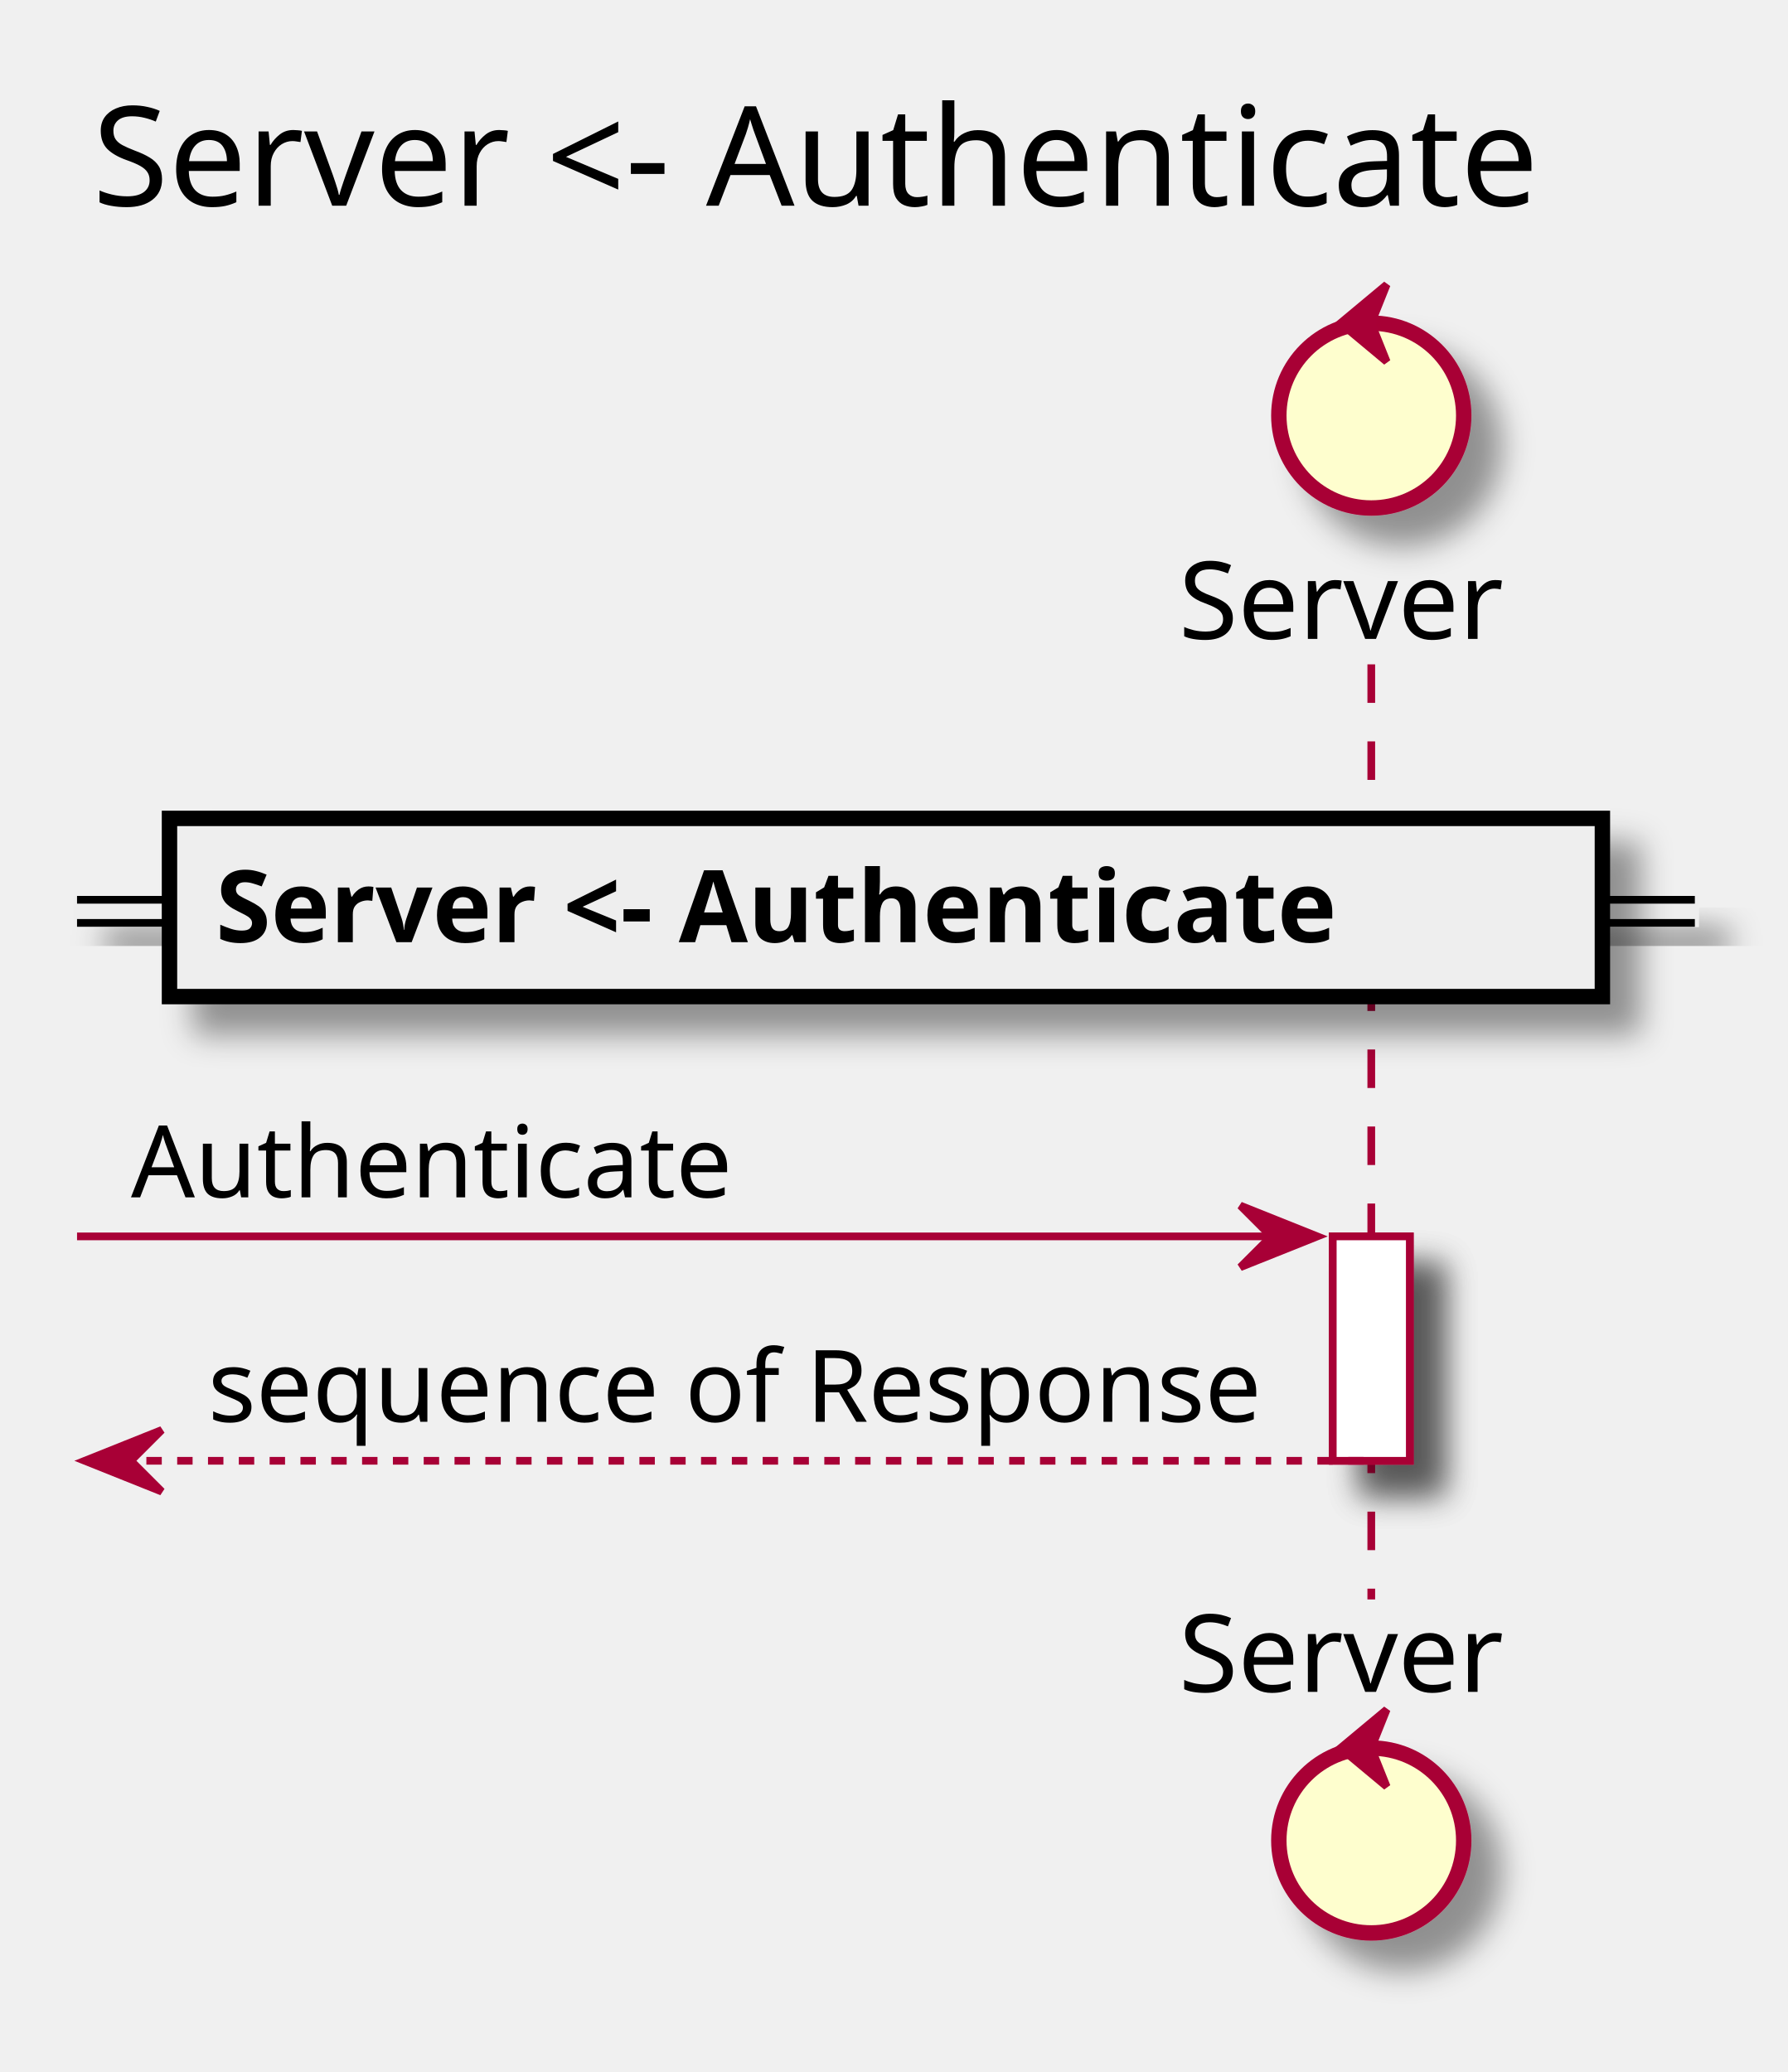
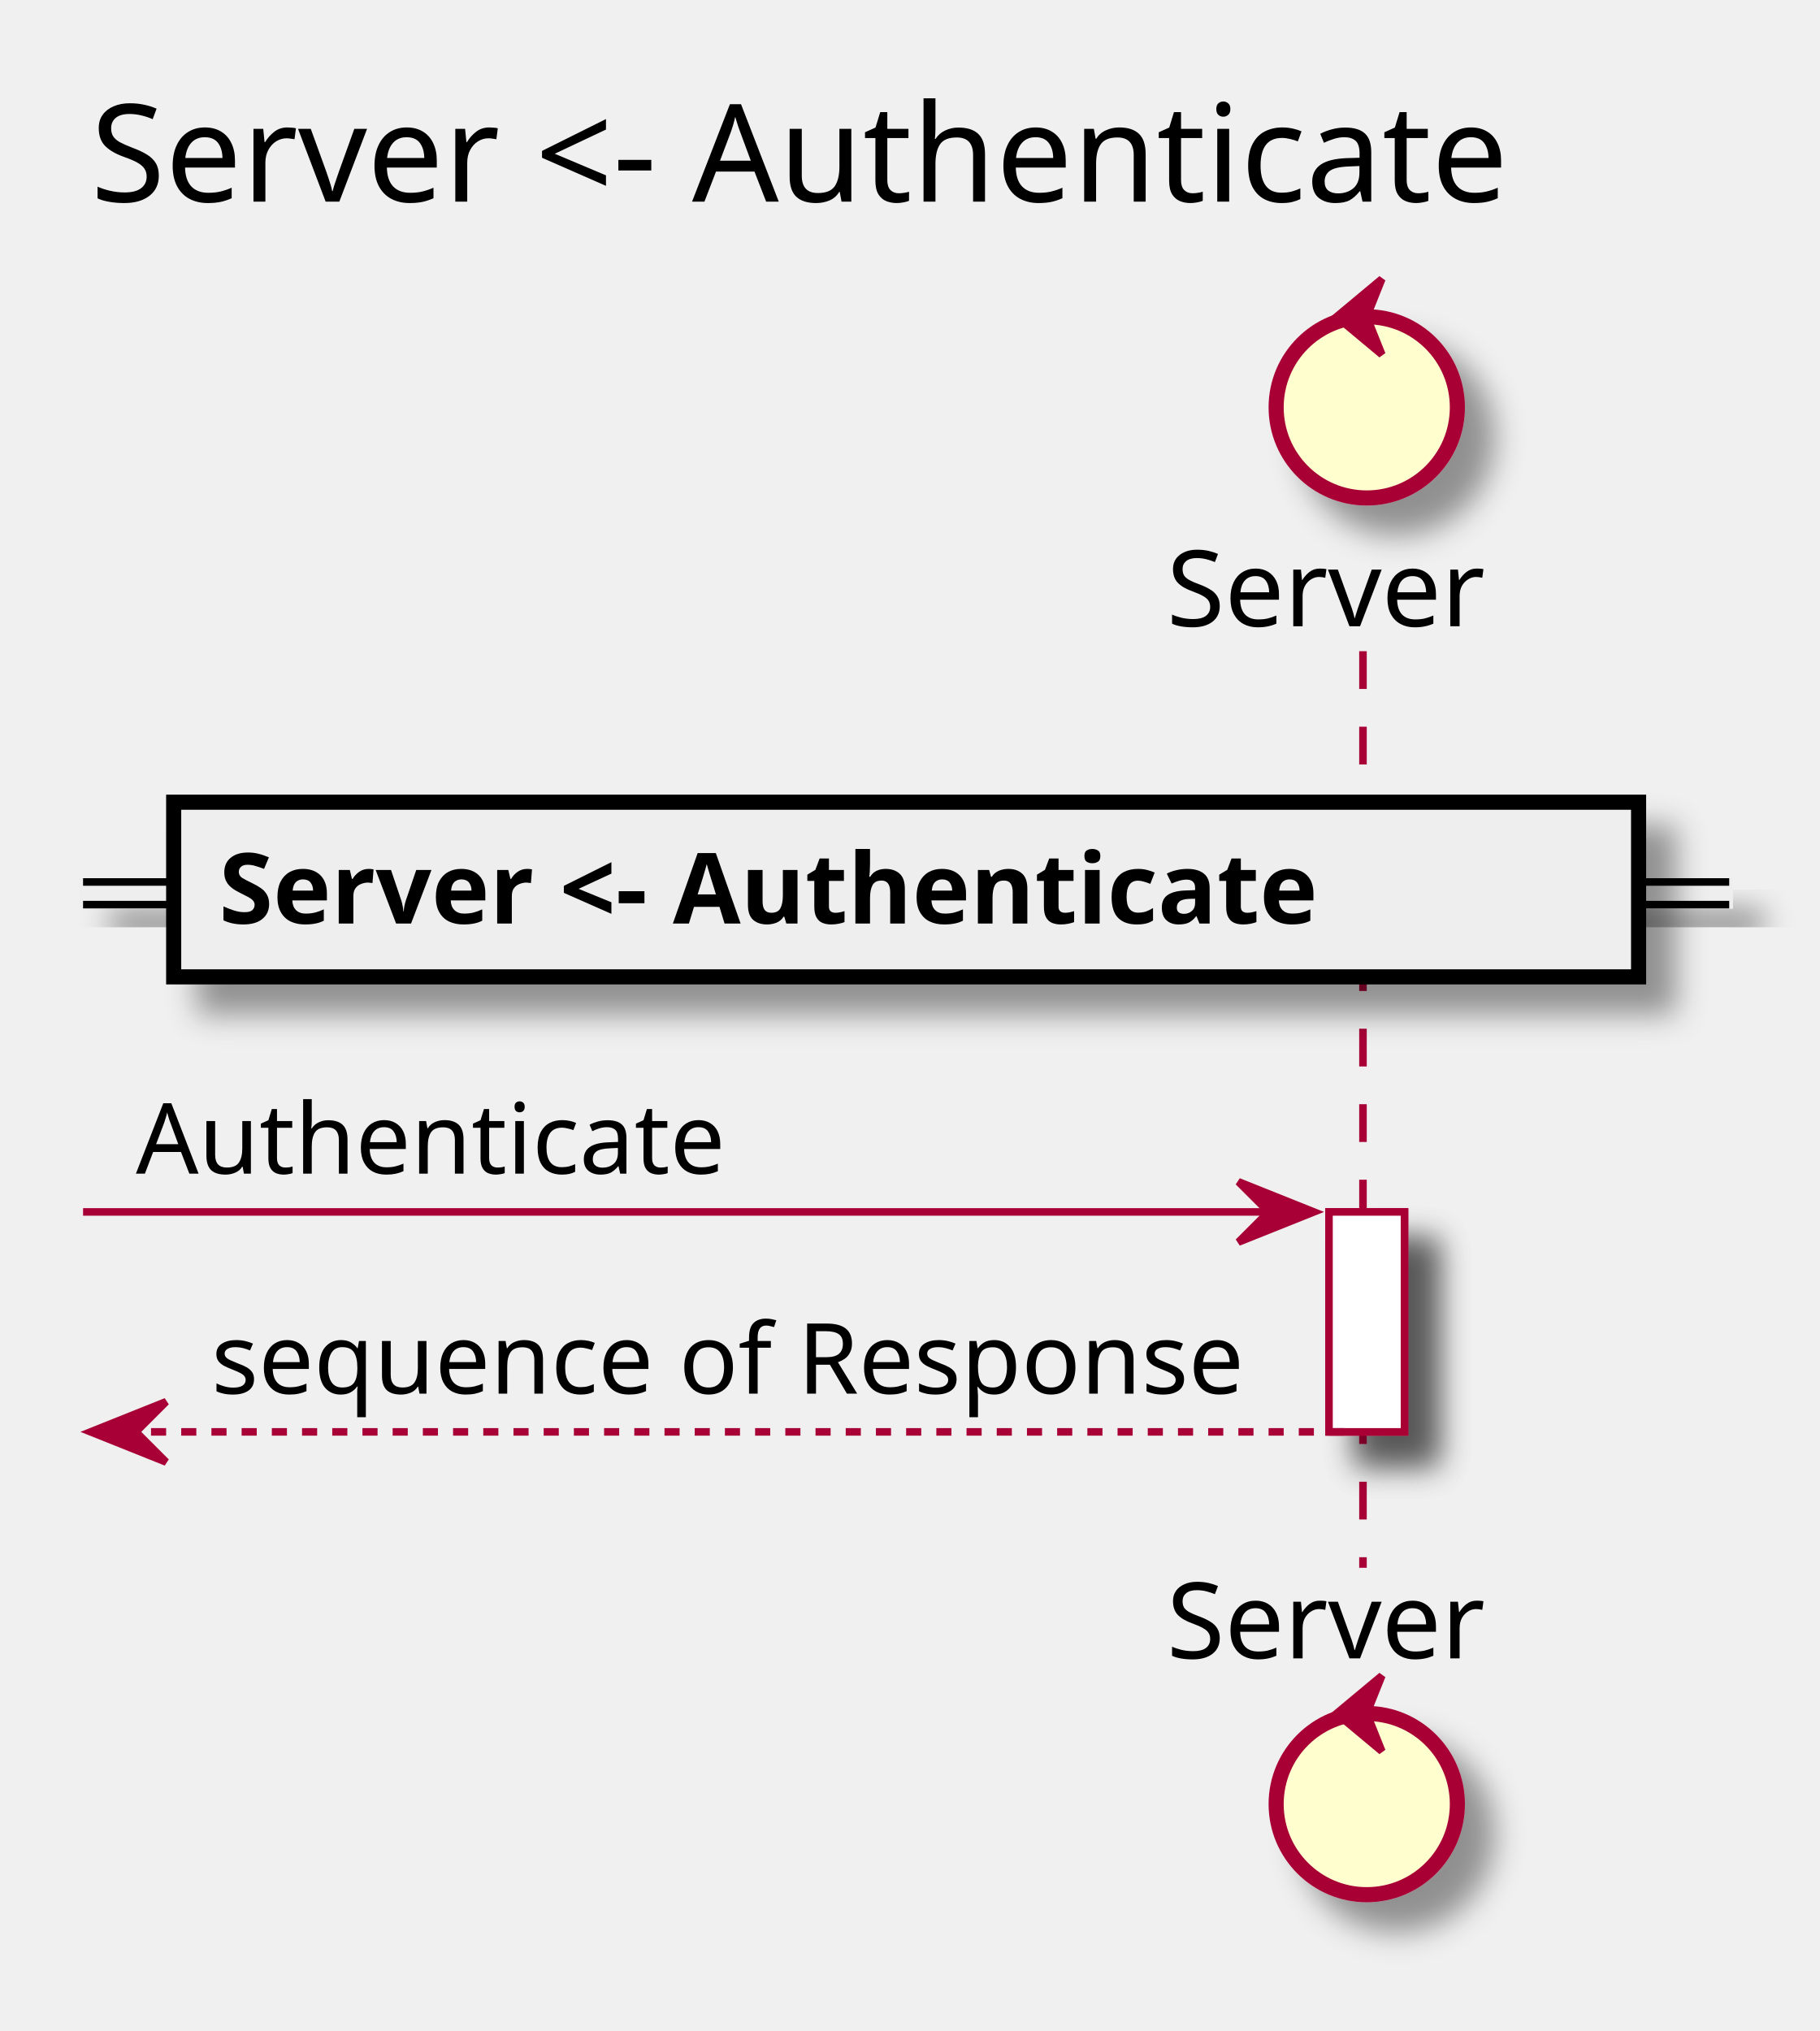
- <svg xmlns="http://www.w3.org/2000/svg" contentScriptType="application/ecmascript" contentStyleType="text/css" height="269px" preserveAspectRatio="none" style="width:232px;height:269px;" version="1.1" viewBox="0 0 232 269" width="232px" zoomAndPan="magnify">
+ <svg xmlns="http://www.w3.org/2000/svg" contentScriptType="application/ecmascript" contentStyleType="text/css" height="269px" preserveAspectRatio="none" style="width:241px;height:269px;" version="1.1" viewBox="0 0 241 269" width="241px" zoomAndPan="magnify">
  <defs>
    <filter height="300%" id="fonjpyx5bvya0" width="300%" x="-1" y="-1">
      <feGaussianBlur result="blurOut" stdDeviation="2.0" />
      <feColorMatrix in="blurOut" result="blurOut2" type="matrix" values="0 0 0 0 0 0 0 0 0 0 0 0 0 0 0 0 0 0 .4 0" />
      <feOffset dx="4.0" dy="4.0" in="blurOut2" result="blurOut3" />
      <feBlend in="SourceGraphic" in2="blurOut3" mode="normal" />
    </filter>
  </defs>
  <g>
-     <text fill="#000000" font-family="sans-serif" font-size="18" lengthAdjust="spacingAndGlyphs" textLength="206" x="12" y="26.708">Server &lt;- Authenticate</text>
-     <rect fill="#FFFFFF" filter="url(#fonjpyx5bvya0)" height="29.133" style="stroke: #A80036; stroke-width: 1.0;" width="10" x="173" y="160.516" />
-     <line style="stroke: #A80036; stroke-width: 1.0; stroke-dasharray: 5.0,5.0;" x1="178" x2="178" y1="86.25" y2="207.648" />
-     <text fill="#000000" font-family="sans-serif" font-size="14" lengthAdjust="spacingAndGlyphs" textLength="44" x="153" y="82.948">Server</text>
-     <ellipse cx="178" cy="53.953" fill="#FEFECE" filter="url(#fonjpyx5bvya0)" rx="12" ry="12" style="stroke: #A80036; stroke-width: 2.0;" />
-     <polygon fill="#A80036" points="174,41.953,180,36.953,178,41.953,180,46.953,174,41.953" style="stroke: #A80036; stroke-width: 1.0;" />
-     <text fill="#000000" font-family="sans-serif" font-size="14" lengthAdjust="spacingAndGlyphs" textLength="44" x="153" y="219.644">Server</text>
-     <ellipse cx="178" cy="238.945" fill="#FEFECE" filter="url(#fonjpyx5bvya0)" rx="12" ry="12" style="stroke: #A80036; stroke-width: 2.0;" />
-     <polygon fill="#A80036" points="174,226.945,180,221.945,178,226.945,180,231.945,174,226.945" style="stroke: #A80036; stroke-width: 1.0;" />
-     <rect fill="#FFFFFF" filter="url(#fonjpyx5bvya0)" height="29.133" style="stroke: #A80036; stroke-width: 1.0;" width="10" x="173" y="160.516" />
-     <rect fill="#EEEEEE" filter="url(#fonjpyx5bvya0)" height="3" style="stroke: #EEEEEE; stroke-width: 1.0;" width="210" x="10" y="116.816" />
-     <line style="stroke: #000000; stroke-width: 1.0;" x1="10" x2="220" y1="116.816" y2="116.816" />
-     <line style="stroke: #000000; stroke-width: 1.0;" x1="10" x2="220" y1="119.816" y2="119.816" />
-     <rect fill="#EEEEEE" filter="url(#fonjpyx5bvya0)" height="23.133" style="stroke: #000000; stroke-width: 2.0;" width="186" x="22" y="106.25" />
-     <text fill="#000000" font-family="sans-serif" font-size="13" font-weight="bold" lengthAdjust="spacingAndGlyphs" textLength="167" x="28" y="122.317">Server &lt;- Authenticate</text>
-     <polygon fill="#A80036" points="161,156.516,171,160.516,161,164.516,165,160.516" style="stroke: #A80036; stroke-width: 1.0;" />
-     <line style="stroke: #A80036; stroke-width: 1.0;" x1="10" x2="167" y1="160.516" y2="160.516" />
-     <text fill="#000000" font-family="sans-serif" font-size="13" lengthAdjust="spacingAndGlyphs" textLength="82" x="17" y="155.45">Authenticate</text>
-     <polygon fill="#A80036" points="21,185.648,11,189.648,21,193.648,17,189.648" style="stroke: #A80036; stroke-width: 1.0;" />
-     <line style="stroke: #A80036; stroke-width: 1.0; stroke-dasharray: 2.0,2.0;" x1="15" x2="177" y1="189.648" y2="189.648" />
-     <text fill="#000000" font-family="sans-serif" font-size="13" lengthAdjust="spacingAndGlyphs" textLength="144" x="27" y="184.583">sequence of Response</text>
+     <text fill="#000000" font-family="sans-serif" font-size="18" lengthAdjust="spacingAndGlyphs" textLength="216" x="12" y="26.708">Server &lt;- Authenticate</text>
+     <rect fill="#FFFFFF" filter="url(#fonjpyx5bvya0)" height="29.133" style="stroke: #A80036; stroke-width: 1.0;" width="10" x="176" y="160.516" />
+     <line style="stroke: #A80036; stroke-width: 1.0; stroke-dasharray: 5.0,5.0;" x1="180.5" x2="180.5" y1="86.25" y2="207.648" />
+     <text fill="#000000" font-family="sans-serif" font-size="14" lengthAdjust="spacingAndGlyphs" textLength="47" x="154.5" y="82.948">Server</text>
+     <ellipse cx="181" cy="53.953" fill="#FEFECE" filter="url(#fonjpyx5bvya0)" rx="12" ry="12" style="stroke: #A80036; stroke-width: 2.0;" />
+     <polygon fill="#A80036" points="177,41.953,183,36.953,181,41.953,183,46.953,177,41.953" style="stroke: #A80036; stroke-width: 1.0;" />
+     <text fill="#000000" font-family="sans-serif" font-size="14" lengthAdjust="spacingAndGlyphs" textLength="47" x="154.5" y="219.644">Server</text>
+     <ellipse cx="181" cy="238.945" fill="#FEFECE" filter="url(#fonjpyx5bvya0)" rx="12" ry="12" style="stroke: #A80036; stroke-width: 2.0;" />
+     <polygon fill="#A80036" points="177,226.945,183,221.945,181,226.945,183,231.945,177,226.945" style="stroke: #A80036; stroke-width: 1.0;" />
+     <rect fill="#FFFFFF" filter="url(#fonjpyx5bvya0)" height="29.133" style="stroke: #A80036; stroke-width: 1.0;" width="10" x="176" y="160.516" />
+     <rect fill="#EEEEEE" filter="url(#fonjpyx5bvya0)" height="3" style="stroke: #EEEEEE; stroke-width: 1.0;" width="218" x="11" y="116.816" />
+     <line style="stroke: #000000; stroke-width: 1.0;" x1="11" x2="229" y1="116.816" y2="116.816" />
+     <line style="stroke: #000000; stroke-width: 1.0;" x1="11" x2="229" y1="119.816" y2="119.816" />
+     <rect fill="#EEEEEE" filter="url(#fonjpyx5bvya0)" height="23.133" style="stroke: #000000; stroke-width: 2.0;" width="194" x="23" y="106.25" />
+     <text fill="#000000" font-family="sans-serif" font-size="13" font-weight="bold" lengthAdjust="spacingAndGlyphs" textLength="175" x="29" y="122.317">Server &lt;- Authenticate</text>
+     <polygon fill="#A80036" points="164,156.516,174,160.516,164,164.516,168,160.516" style="stroke: #A80036; stroke-width: 1.0;" />
+     <line style="stroke: #A80036; stroke-width: 1.0;" x1="11" x2="170" y1="160.516" y2="160.516" />
+     <text fill="#000000" font-family="sans-serif" font-size="13" lengthAdjust="spacingAndGlyphs" textLength="82" x="18" y="155.45">Authenticate</text>
+     <polygon fill="#A80036" points="22,185.648,12,189.648,22,193.648,18,189.648" style="stroke: #A80036; stroke-width: 1.0;" />
+     <line style="stroke: #A80036; stroke-width: 1.0; stroke-dasharray: 2.0,2.0;" x1="16" x2="180" y1="189.648" y2="189.648" />
+     <text fill="#000000" font-family="sans-serif" font-size="13" lengthAdjust="spacingAndGlyphs" textLength="146" x="28" y="184.583">sequence of Response</text>
  </g>
</svg>
